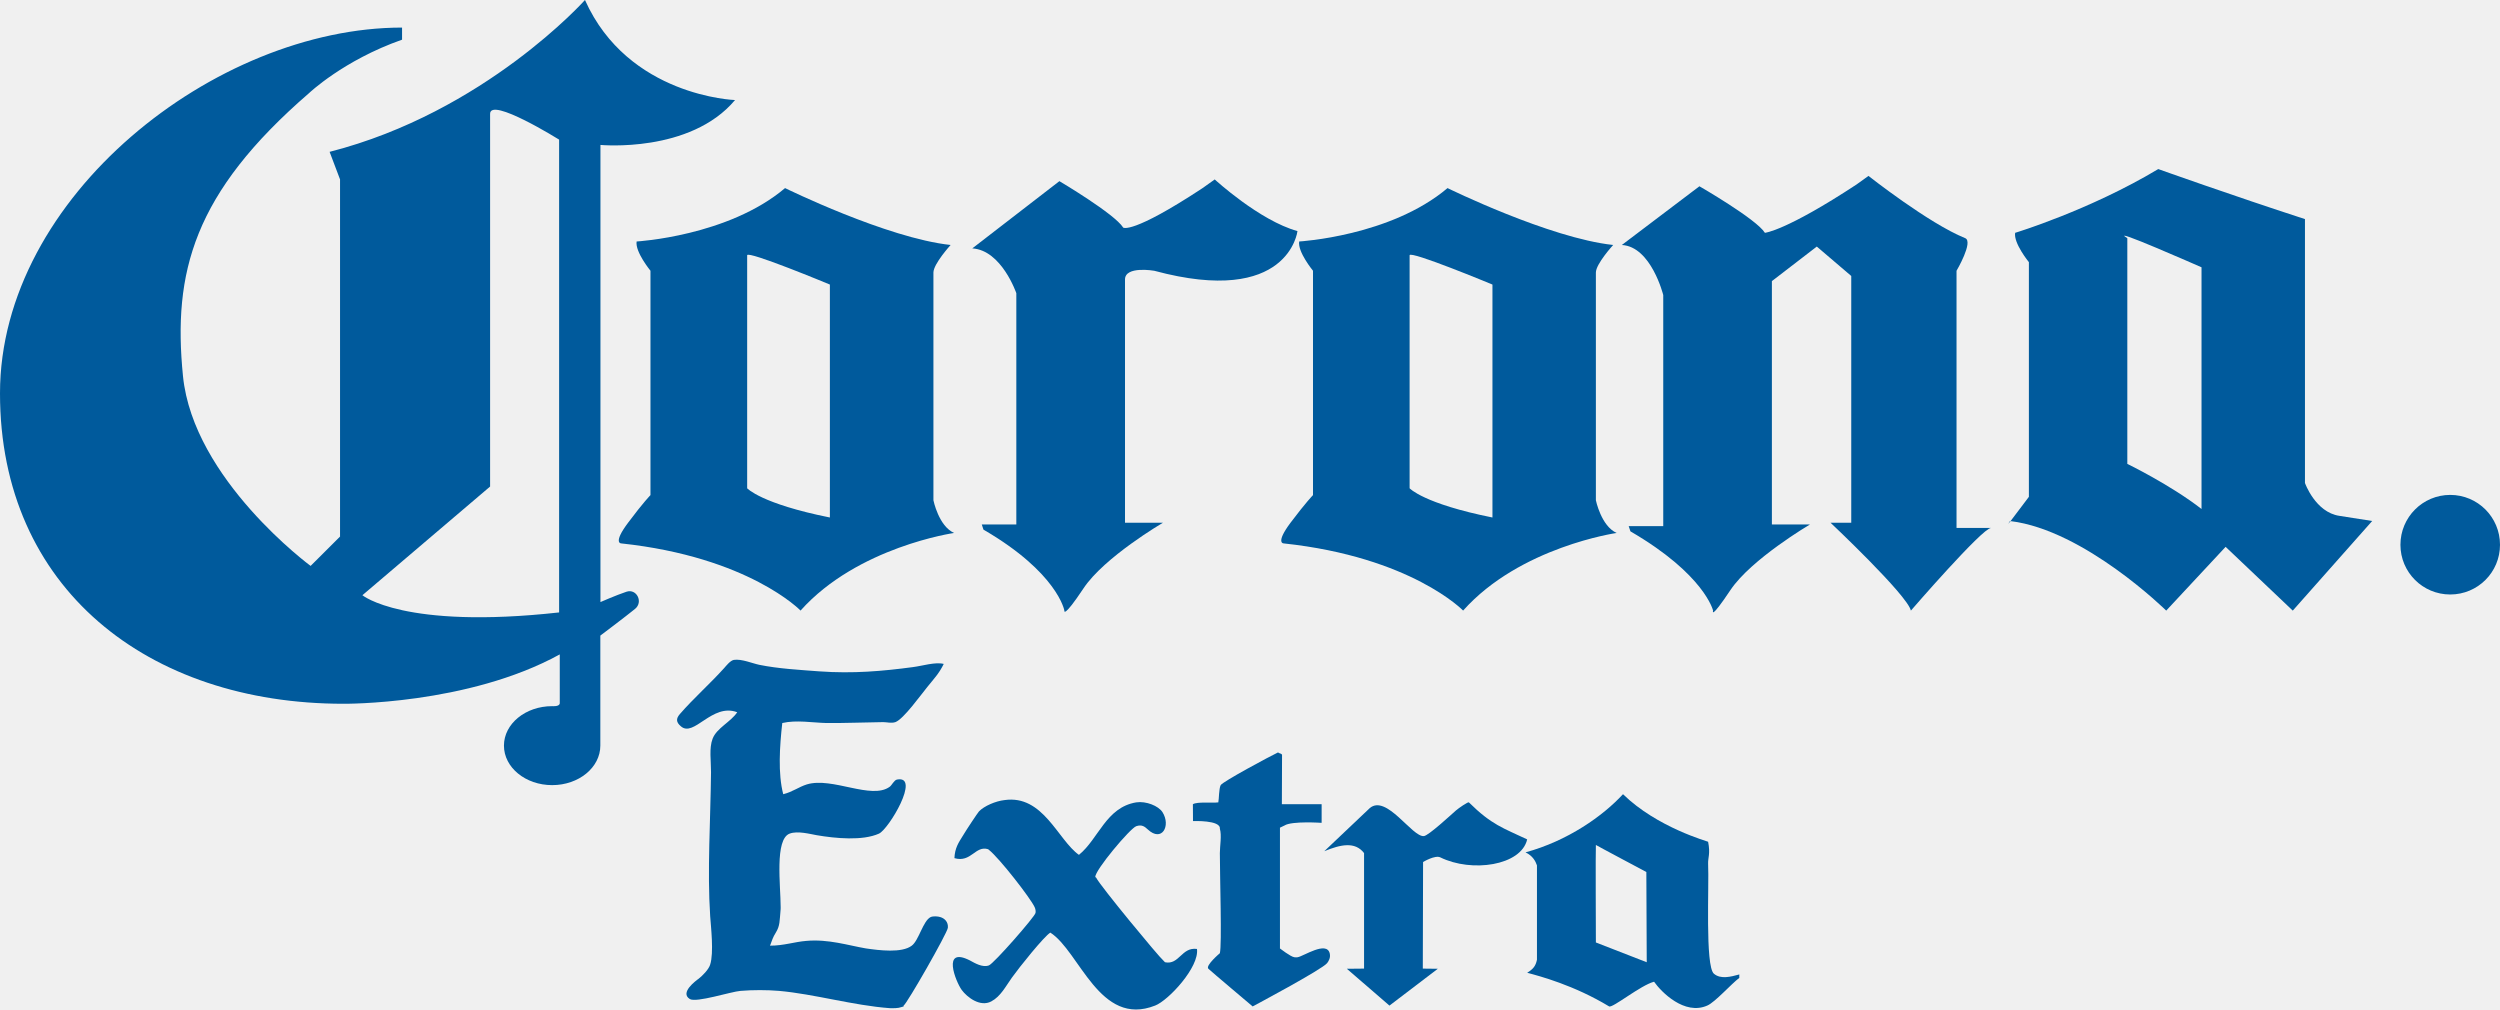
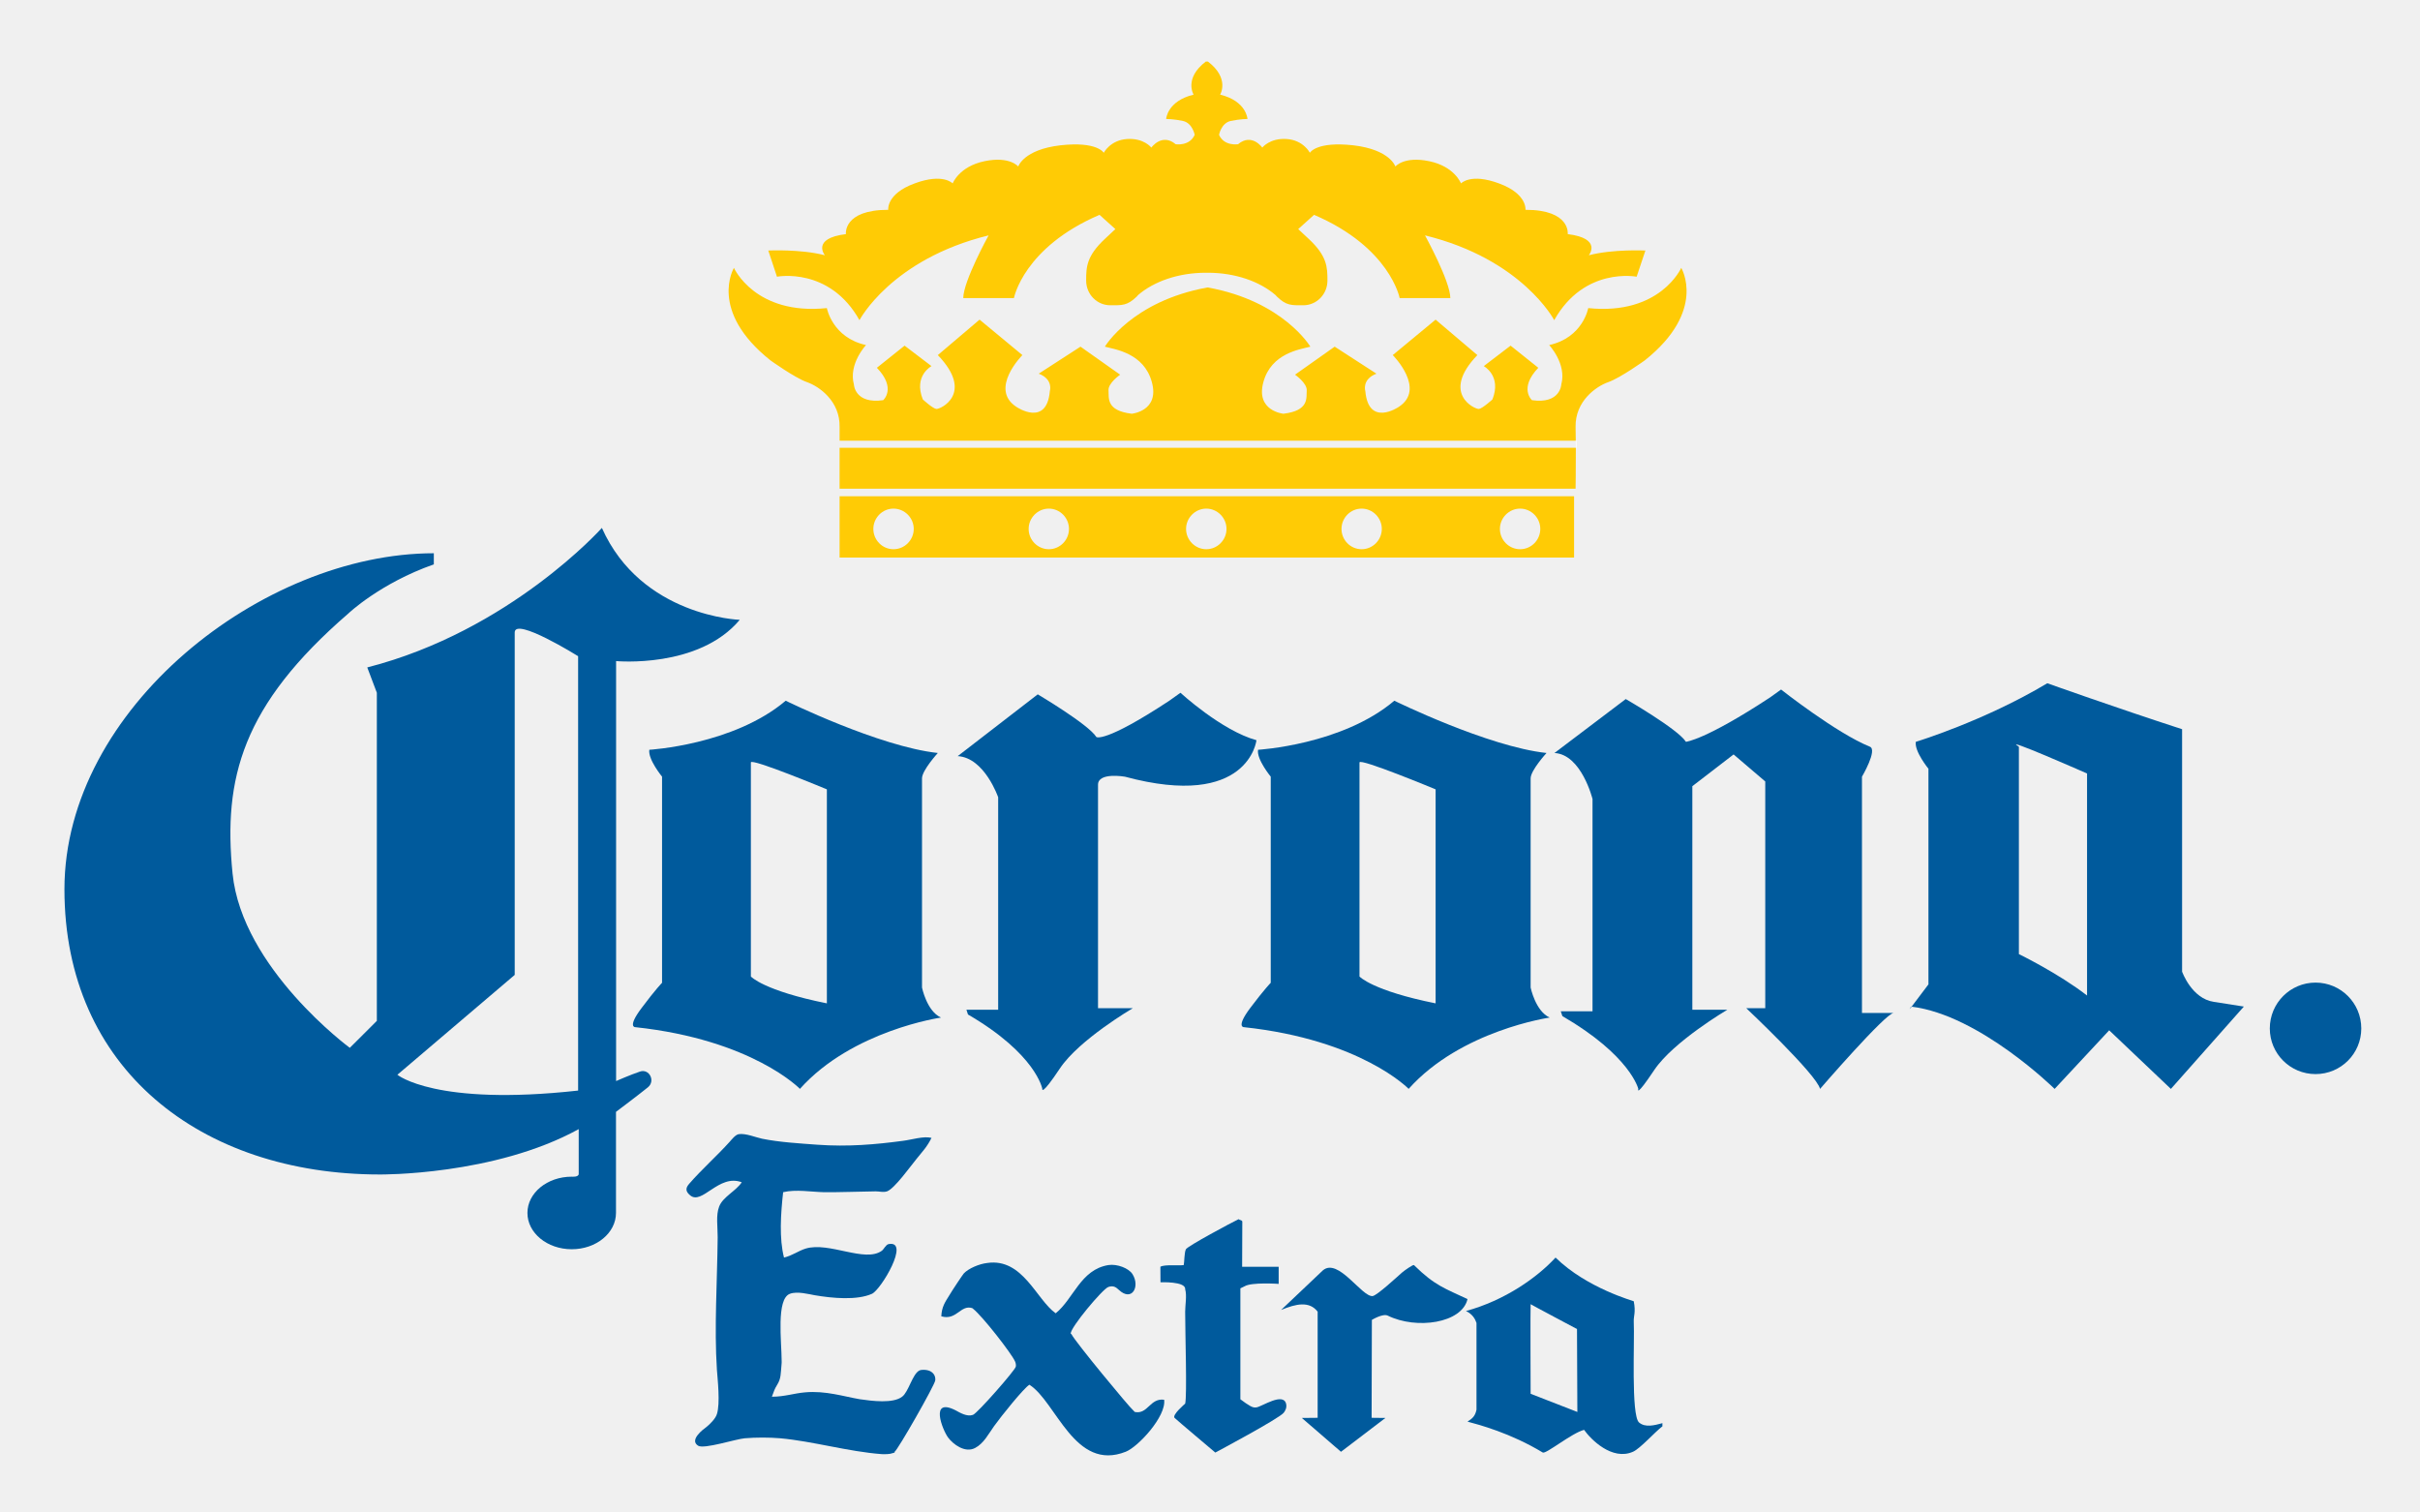
- <svg xmlns="http://www.w3.org/2000/svg" width="343.281" height="138.617" id="svg7627" version="1.1">
-   <defs id="defs7629" />
-   <g id="layer1" transform="translate(-294.0738,-508.768)">
-     <path style="fill:#005a9c" id="path7540" d="m 395.004,522.505 c 0,0 -14.683,-0.479 -20.606,-13.737 0,0 -13.741,15.399 -35.065,20.85 l 1.433,3.787 v 49.04 l -4.041,4.029 c 0,0 -16.103,-11.852 -17.525,-26.059 -1.42,-14.22 1.424,-25.126 17.3,-38.852 0,0 4.729,-4.518 12.782,-7.347 v -1.662 c -25.59,0 -55.208,23.198 -55.208,50.224 0,26.773 20.321,42.626 47.155,42.626 0,0 17.063,0.176 29.707,-6.779 v 6.689 c 0,0.52 -1.044,0.418 -1.044,0.418 -3.663,0 -6.62,2.428 -6.62,5.42 0,2.994 2.958,5.424 6.62,5.424 3.661,0 6.615,-2.43 6.615,-5.424 v -15.109 c 0.014,0 3.586,-2.703 4.758,-3.658 1.18,-0.945 0.225,-2.834 -1.169,-2.365 -1.435,0.479 -3.573,1.42 -3.573,1.42 v -62.771 c 0.001,0 12.328,1.17 18.481,-6.164 l 0,0 z m -24.157,70.357 c -21.326,2.365 -27.011,-2.363 -27.011,-2.363 l 17.535,-14.924 v -51.181 c 0,-2.367 9.476,3.545 9.476,3.545 v 64.923 l 0,0 z" />
-     <path style="fill:#005a9c" id="path7542" d="m 422.244,577.462 c 0,0 0,-30.096 0,-31.267 0,-1.194 2.363,-3.789 2.363,-3.789 -8.757,-0.94 -22.735,-7.811 -22.735,-7.811 -7.812,6.616 -20.383,7.332 -20.383,7.332 -0.225,1.424 1.903,4.016 1.903,4.016 v 30.812 c 0,0 -0.946,0.944 -3.071,3.786 -2.137,2.842 -0.955,2.842 -0.955,2.842 17.538,1.877 24.632,9.225 24.632,9.225 7.828,-8.757 21.087,-10.658 21.087,-10.658 -2.124,-0.94 -2.841,-4.488 -2.841,-4.488 l 0,0 z m -14.218,2.365 c -9.474,-1.903 -11.358,-4.013 -11.358,-4.013 v -31.995 c 0,-0.706 11.358,4.023 11.358,4.023 v 31.985 l 0,0 z" />
-     <path style="fill:#005a9c" id="path7544" d="m 513.208,577.462 c 0,0 0,-30.096 0,-31.267 0,-1.194 2.375,-3.789 2.375,-3.789 -8.764,-0.94 -22.746,-7.811 -22.746,-7.811 -7.813,6.616 -20.368,7.332 -20.368,7.332 -0.24,1.424 1.896,4.016 1.896,4.016 v 30.812 c 0,0 -0.94,0.944 -3.082,3.786 -2.125,2.842 -0.954,2.842 -0.954,2.842 17.549,1.877 24.648,9.225 24.648,9.225 7.815,-8.757 21.084,-10.658 21.084,-10.658 -2.126,-0.94 -2.853,-4.488 -2.853,-4.488 l 0,0 z m -14.202,2.365 c -9.478,-1.903 -11.376,-4.013 -11.376,-4.013 v -31.995 c 0,-0.706 11.376,4.023 11.376,4.023 v 31.985 l 0,0 z" />
-     <path style="fill:#005a9c" id="path7546" d="m 570.151,580.32 c -0.012,0 -0.051,0 -0.076,-0.015 0,0 -0.527,0.782 0.076,0.015 l 0,0 z" />
-     <path style="fill:#005a9c" id="path7548" d="m 615.319,579.603 c -3.322,-0.482 -4.746,-4.517 -4.746,-4.517 0,0 0,-28.891 0,-30.083 0,-1.18 0,-6.15 0,-6.15 -10.188,-3.312 -20.143,-6.87 -20.143,-6.87 -9.473,5.674 -19.652,8.754 -19.652,8.754 -0.238,1.424 1.887,4.028 1.887,4.028 v 32.223 c 0,0 0.717,-0.946 -1.424,1.887 -0.537,0.73 -0.879,1.171 -1.094,1.447 10.166,1.244 21.375,12.291 21.375,12.291 l 8.156,-8.757 9.221,8.757 10.906,-12.307 -4.486,-0.703 0,0 z m -18.949,-0.946 c -4.275,-3.319 -10.189,-6.191 -10.189,-6.191 v -30.998 c -2.922,-1.775 10.189,4.003 10.189,4.003 v 33.186 l 0,0 z" />
-     <path style="fill:#005a9c" id="path7550" d="m 427.58,542.876 11.962,-9.233 c 0,0 7.591,4.49 8.761,6.377 0.01,0 1.193,0.971 10.895,-5.42 l 1.673,-1.193 c 0,0 6.151,5.658 11.362,7.092 0,0 -1.184,10.432 -19.666,5.449 0,0 -4.016,-0.704 -4.016,1.195 0,1.887 0,33.402 0,33.402 h 5.211 c 0,0 -8.063,4.719 -10.909,9.01 -2.828,4.25 -2.629,3.057 -2.629,3.057 0.01,0 -0.92,-5.198 -11.11,-11.121 l -0.228,-0.706 h 4.742 v -31.756 c 0,10e-4 -2.027,-5.915 -6.048,-6.153 l 0,0 z" />
-     <path style="fill:#005a9c" id="path7552" d="m 563.911,541.467 c -5.008,-2.025 -13.273,-8.545 -13.273,-8.545 l -1.648,1.184 c -9.725,6.391 -12.572,6.631 -12.572,6.631 -1.17,-1.887 -8.994,-6.391 -8.994,-6.391 l -10.654,8.063 c 4.033,0.215 5.688,6.873 5.688,6.873 v 31.729 h -4.746 l 0.24,0.718 c 10.189,5.925 11.35,10.882 11.35,10.882 0,0 -0.451,1.424 2.391,-2.832 2.855,-4.252 10.908,-8.993 10.908,-8.993 h -5.225 c 0,0 0,-31.504 0,-33.417 l 6.168,-4.745 4.73,4.039 v 33.883 h -2.844 c 0,0 10.568,9.956 11.033,12.067 0,0 9.813,-11.35 11.008,-11.35 h -4.742 v -35.314 c 0.003,-10e-4 2.364,-4.019 1.182,-4.482 l 0,0 z" />
-     <path style="fill:#005a9c" id="path7564" d="m 532.909,642.571 c -1.209,0.328 -2.568,0.689 -3.498,-0.102 -1.219,-1.061 -0.643,-12.178 -0.791,-15.086 -0.037,-0.832 0.328,-1.373 0,-3.031 0,-0.043 -6.996,-1.938 -11.688,-6.531 -2.758,2.994 -7.584,6.404 -13.387,7.988 0.971,0.453 1.383,1.209 1.572,1.787 v 12.961 c -0.189,0.891 -0.536,1.281 -1.343,1.785 1.747,0.463 6.439,1.711 11.248,4.617 0.463,0.277 4.314,-2.906 6.176,-3.387 0.98,1.398 4.176,4.66 7.309,3.271 1.07,-0.461 3.285,-2.967 4.404,-3.807 -0.029,-0.01 -0.002,-0.414 -0.002,-0.465 l 0,0 z m -19.701,-4.391 c 0,0 -0.053,-13.174 0,-13.389 -0.053,0 6.93,3.713 6.93,3.713 l 0.053,12.393 -6.983,-2.717 0,0 z" />
-     <path style="fill:#005a9c" id="path7566" d="m 495.767,618.942 c 3.146,3.109 4.694,3.51 8.006,5.086 -0.82,3.598 -7.613,4.594 -11.928,2.467 -0.729,-0.352 -2.365,0.639 -2.365,0.639 l -0.038,14.635 2.062,0.023 -6.64,5.057 -5.853,-5.057 2.365,-0.023 v -15.865 c -1.243,-1.611 -3.22,-1.182 -5.463,-0.252 l 6.241,-5.916 c 2.293,-1.961 5.826,4.002 7.439,3.838 0.666,-0.086 3.698,-2.906 4.388,-3.508 0.378,-0.333 1.673,-1.223 1.786,-1.124 l 0,0 z" />
-     <path style="fill:#005a9c" id="path7568" d="m 431.995,618.63 c 5.32,-0.77 7.332,5.471 10.229,7.521 2.704,-2.189 3.714,-6.529 7.876,-7.209 1.334,-0.201 3.045,0.479 3.598,1.346 1.184,1.877 -0.086,4.182 -2.025,2.369 -0.413,-0.377 -0.791,-0.705 -1.572,-0.445 -0.833,0.266 -5.75,6.129 -5.625,6.986 l 0.114,0.086 c 0.553,1.131 8.681,10.955 9.224,11.373 0.014,0.012 0.225,0.238 0.225,0.238 1.965,0.414 2.264,-2.113 4.394,-1.824 0.339,2.49 -3.901,7.057 -5.739,7.771 -7.636,3.023 -10.368,-7.447 -14.396,-10.014 -0.842,0.492 -4.275,4.77 -5.295,6.205 -0.842,1.182 -1.524,2.557 -2.819,3.244 -1.521,0.807 -3.309,-0.566 -4.051,-1.572 -0.83,-1.143 -2.791,-6.051 1.132,-4.051 0.655,0.354 1.7,0.998 2.593,0.678 0.657,-0.223 6.292,-6.654 6.405,-7.205 0.051,-0.266 -0.015,-0.568 -0.113,-0.779 -0.519,-1.182 -4.818,-6.719 -6.292,-7.891 l -0.114,-0.084 c -1.748,-0.543 -2.325,1.896 -4.616,1.229 0.061,-1.408 0.578,-2.137 1.131,-3.033 0.541,-0.914 2.076,-3.205 2.238,-3.381 0.704,-0.742 2.278,-1.42 3.498,-1.558 l 0,0 z" />
-     <path style="fill:#005a9c" id="path7570" d="m 469.562,612.085 c 0.176,0.164 0.488,0.117 0.553,0.342 l -0.026,6.768 h 5.461 c 0,0.805 0,1.762 0,2.559 0,0 -4.092,-0.281 -5.095,0.363 l -0.628,0.303 v 16.58 c 0.01,0 1.456,1.145 1.986,1.209 0.154,0.01 0.303,0.035 0.442,0 0.816,-0.139 3.948,-2.266 4.402,-0.553 0.152,0.605 -0.136,1.08 -0.351,1.357 -0.69,0.881 -10.227,5.951 -10.227,5.951 0,0 -5.626,-4.746 -6.077,-5.172 -0.453,-0.43 1.573,-2.137 1.573,-2.137 0.298,-1.168 0,-10.506 0,-13.74 0,-0.967 0.275,-2.439 0,-3.359 0.125,-1.205 -3.688,-1.041 -3.688,-1.041 l -0.014,-2.32 c 0.607,-0.373 2.668,-0.135 3.489,-0.252 0.099,-0.428 0.076,-1.873 0.324,-2.361 0.252,-0.482 6.884,-4.03 7.876,-4.497 l 0,0 z" />
-     <path style="fill:#005a9c" id="path7572" d="m 394.853,599.378 c 1.045,-0.164 2.604,0.504 3.498,0.682 2.613,0.529 5.535,0.691 8.214,0.893 4.654,0.338 8.771,-0.037 12.821,-0.578 1.344,-0.164 3.08,-0.742 4.275,-0.443 -0.643,1.334 -1.395,2.09 -2.25,3.16 -0.842,1.018 -3.27,4.43 -4.391,4.832 -0.567,0.186 -1.136,0 -1.688,0 -2.251,0.025 -5.421,0.15 -7.765,0.125 -1.871,-0.041 -4.15,-0.453 -6.077,0 -0.363,3.246 -0.603,6.934 0.13,9.773 1.282,-0.311 2.11,-0.992 3.243,-1.346 3.501,-1.057 8.856,2.154 11.375,0.328 0.289,-0.199 0.604,-0.916 1.006,-0.994 3.299,-0.629 -1.131,6.822 -2.479,7.426 -2.251,1.006 -5.913,0.666 -8.557,0.213 -0.893,-0.152 -2.613,-0.631 -3.709,-0.213 -2.076,0.766 -1.233,7.197 -1.233,9.998 0,-0.027 0.009,0.271 0,0.355 -0.151,1.637 -0.075,2.289 -0.667,3.244 -0.389,0.609 -0.526,1.07 -0.791,1.787 1.897,0 3.309,-0.516 4.958,-0.654 3.055,-0.277 5.783,0.619 8.201,1.031 1.813,0.264 4.944,0.666 6.303,-0.377 0.972,-0.717 1.547,-3.42 2.593,-3.924 0.363,-0.164 1.02,-0.104 1.334,0 0.592,0.176 1.105,0.678 1.031,1.469 -0.09,0.758 -5.635,10.459 -6.076,10.682 0,0.043 0,0.09 0,0.117 -0.086,0.025 -0.341,0.1 -0.341,0.1 -0.377,0.152 -1.044,0.152 -1.571,0.137 -5.032,-0.375 -10.318,-1.934 -15.201,-2.373 -1.657,-0.139 -3.608,-0.139 -5.28,0 -1.3,0.1 -6.117,1.672 -6.975,1.113 -1.383,-0.865 0.808,-2.486 1.234,-2.791 0.519,-0.414 1.374,-1.256 1.573,-1.938 0.518,-1.607 0.1,-5.207 0,-6.631 -0.414,-6.25 0.05,-13.232 0.115,-19.789 0.01,-1.5 -0.289,-3.309 0.224,-4.605 0.558,-1.447 2.503,-2.303 3.374,-3.619 -3.46,-1.311 -5.963,3.535 -7.75,1.918 -0.632,-0.537 -0.691,-1.029 -0.114,-1.682 1.901,-2.189 4.125,-4.139 6.076,-6.307 0.279,-0.313 0.845,-1.043 1.337,-1.119 l 0,0 z" />
-     <path style="fill:#005a9c" id="path7574" d="m 631.7,581.35 c 0.238,0.14 0.352,0.378 0.352,0.732 0,0.324 -0.113,0.552 -0.365,0.68 -0.139,0.061 -0.352,0.087 -0.631,0.087 h -1.406 v -1.587 h 1.43 c 0.279,0 0.468,0.023 0.62,0.088 l 0,0 z m -3.271,-1.137 v 5.955 h 1.221 v -2.341 h 1.281 c 0.363,0 0.615,0.077 0.756,0.2 0.125,0.117 0.201,0.378 0.201,0.76 v 0.564 c 0,0.176 0.027,0.34 0.063,0.488 0.012,0.104 0.053,0.214 0.076,0.328 h 1.369 v -0.148 c -0.125,-0.075 -0.201,-0.18 -0.225,-0.355 -0.023,-0.061 -0.039,-0.263 -0.039,-0.539 v -0.403 c 0,-0.402 -0.049,-0.717 -0.16,-0.919 -0.129,-0.202 -0.316,-0.376 -0.594,-0.466 0.338,-0.11 0.578,-0.313 0.717,-0.575 0.137,-0.29 0.213,-0.554 0.213,-0.855 0,-0.213 -0.049,-0.44 -0.125,-0.617 -0.078,-0.176 -0.164,-0.355 -0.299,-0.488 -0.152,-0.18 -0.342,-0.344 -0.568,-0.445 -0.225,-0.059 -0.541,-0.139 -0.973,-0.139 h -2.914 v -0.005 z" />
-     <path style="fill:#005a9c" id="path7576" d="m 630.519,590.399 c 3.787,0 6.836,-3.052 6.836,-6.823 0,-3.787 -3.051,-6.851 -6.836,-6.851 -3.773,0 -6.836,3.063 -6.836,6.851 0,3.773 3.062,6.823 6.836,6.823 l 0,0 z m 0,-1.056 c 3.201,0 5.779,-2.58 5.779,-5.766 0,-3.203 -2.578,-5.79 -5.779,-5.79 -3.189,0 -5.775,2.587 -5.775,5.79 -10e-4,3.186 2.585,5.766 5.775,5.766 l 0,0 z" />
+ <svg xmlns="http://www.w3.org/2000/svg" width="361.688" height="225.974" viewBox="0 0 361.688 225.974" enable-background="new 0 0 361.688 225.974">
+   <g>
+     <path fill="#005A9C" d="M110.561,92.639c0,0-14.683-0.479-20.606-13.737c0,0-13.741,15.399-35.065,20.85l1.433,3.787v49.04   l-4.041,4.029c0,0-16.103-11.852-17.525-26.059c-1.42-14.22,1.424-25.126,17.3-38.852c0,0,4.729-4.518,12.782-7.347v-1.662   c-25.59,0-55.208,23.198-55.208,50.224c0,26.773,20.321,42.626,47.155,42.626c0,0,17.063,0.176,29.707-6.779v6.689   c0,0.52-1.044,0.418-1.044,0.418c-3.663,0-6.62,2.428-6.62,5.42c0,2.994,2.958,5.424,6.62,5.424c3.661,0,6.615-2.43,6.615-5.424   v-15.109c0.014,0,3.586-2.703,4.758-3.658c1.18-0.945,0.225-2.834-1.169-2.365c-1.435,0.479-3.573,1.42-3.573,1.42V98.803   C92.081,98.803,104.408,99.973,110.561,92.639L110.561,92.639z M86.404,162.996c-21.326,2.365-27.011-2.363-27.011-2.363   l17.535-14.924V94.528c0-2.367,9.476,3.545,9.476,3.545V162.996L86.404,162.996z" />
+     <path fill="#005A9C" d="M137.801,147.596c0,0,0-30.096,0-31.267c0-1.194,2.363-3.789,2.363-3.789   c-8.757-0.94-22.735-7.811-22.735-7.811c-7.812,6.616-20.383,7.332-20.383,7.332c-0.225,1.424,1.903,4.016,1.903,4.016v30.812   c0,0-0.946,0.944-3.071,3.786c-2.137,2.842-0.955,2.842-0.955,2.842c17.538,1.877,24.632,9.225,24.632,9.225   c7.828-8.757,21.087-10.658,21.087-10.658C138.518,151.144,137.801,147.596,137.801,147.596L137.801,147.596z M123.583,149.961   c-9.474-1.903-11.358-4.013-11.358-4.013v-31.995c0-0.706,11.358,4.023,11.358,4.023V149.961L123.583,149.961z" />
+     <path fill="#005A9C" d="M228.765,147.596c0,0,0-30.096,0-31.267c0-1.194,2.375-3.789,2.375-3.789   c-8.764-0.94-22.746-7.811-22.746-7.811c-7.813,6.616-20.368,7.332-20.368,7.332c-0.24,1.424,1.896,4.016,1.896,4.016v30.812   c0,0-0.94,0.944-3.082,3.786c-2.125,2.842-0.954,2.842-0.954,2.842c17.549,1.877,24.648,9.225,24.648,9.225   c7.815-8.757,21.084-10.658,21.084-10.658C229.492,151.144,228.765,147.596,228.765,147.596L228.765,147.596z M214.563,149.961   c-9.478-1.903-11.376-4.013-11.376-4.013v-31.995c0-0.706,11.376,4.023,11.376,4.023V149.961L214.563,149.961z" />
+     <path fill="#005A9C" d="M285.708,150.454c-0.012,0-0.051,0-0.076-0.015C285.632,150.439,285.105,151.221,285.708,150.454   L285.708,150.454z" />
+     <path fill="#005A9C" d="M330.876,149.737c-3.322-0.482-4.746-4.517-4.746-4.517s0-28.891,0-30.083c0-1.18,0-6.15,0-6.15   c-10.188-3.312-20.143-6.87-20.143-6.87c-9.473,5.674-19.652,8.754-19.652,8.754c-0.238,1.424,1.887,4.028,1.887,4.028v32.223   c0,0,0.717-0.946-1.424,1.887c-0.537,0.73-0.879,1.171-1.094,1.447c10.166,1.244,21.375,12.291,21.375,12.291l8.156-8.757   l9.221,8.757l10.906-12.307L330.876,149.737L330.876,149.737z M311.927,148.791c-4.275-3.319-10.189-6.191-10.189-6.191v-30.998   c-2.922-1.775,10.189,4.003,10.189,4.003V148.791L311.927,148.791z" />
+     <path fill="#005A9C" d="M143.137,113.01l11.962-9.233c0,0,7.591,4.49,8.761,6.377c0.01,0,1.193,0.971,10.895-5.42l1.673-1.193   c0,0,6.151,5.658,11.362,7.092c0,0-1.184,10.432-19.666,5.449c0,0-4.016-0.704-4.016,1.195c0,1.887,0,33.402,0,33.402h5.211   c0,0-8.063,4.719-10.909,9.01c-2.828,4.25-2.629,3.057-2.629,3.057c0.01,0-0.92-5.198-11.11-11.121l-0.228-0.706h4.742v-31.756   C149.185,119.164,147.158,113.248,143.137,113.01L143.137,113.01z" />
+     <path fill="#005A9C" d="M279.468,111.601c-5.008-2.025-13.273-8.545-13.273-8.545l-1.648,1.184   c-9.725,6.391-12.572,6.631-12.572,6.631c-1.17-1.887-8.994-6.391-8.994-6.391l-10.654,8.063c4.033,0.215,5.688,6.873,5.688,6.873   v31.729h-4.746l0.24,0.718c10.189,5.925,11.35,10.882,11.35,10.882s-0.451,1.424,2.391-2.832   c2.855-4.252,10.908-8.993,10.908-8.993h-5.225c0,0,0-31.504,0-33.417l6.168-4.745l4.73,4.039v33.883h-2.844   c0,0,10.568,9.956,11.033,12.067c0,0,9.813-11.35,11.008-11.35h-4.742v-35.314C278.289,116.082,280.65,112.064,279.468,111.601   L279.468,111.601z" />
+     <path fill="#FFCB05" d="M125.483,83.33h109.776v-9.158H125.483V83.33L125.483,83.33z M133.535,82.086   c-1.662,0-3.006-1.374-3.006-3.036c0-1.648,1.344-3.032,3.006-3.032c1.672,0,3.031,1.384,3.031,3.032   C136.566,80.712,135.209,82.086,133.535,82.086L133.535,82.086z M156.759,82.086c-1.662,0-3.02-1.374-3.02-3.036   c0-1.648,1.357-3.032,3.02-3.032s3.008,1.384,3.008,3.032C159.767,80.712,158.421,82.086,156.759,82.086L156.759,82.086z    M180.287,82.086c-1.661,0-3.02-1.374-3.02-3.036c0-1.648,1.36-3.032,3.02-3.032c1.662,0,3.023,1.384,3.023,3.032   C183.311,80.712,181.949,82.086,180.287,82.086L180.287,82.086z M203.503,82.086c-1.663,0-3.006-1.374-3.006-3.036   c0-1.648,1.343-3.032,3.006-3.032c1.671,0,3.018,1.384,3.018,3.032C206.521,80.712,205.174,82.086,203.503,82.086L203.503,82.086z    M227.191,82.086c-1.662,0-3.018-1.374-3.018-3.036c0-1.648,1.356-3.032,3.018-3.032c1.672,0,3.018,1.384,3.018,3.032   C230.208,80.712,228.865,82.086,227.191,82.086L227.191,82.086z" />
+     <path fill="#FFCB05" d="M125.483,73.037h110c0,0,0.049-2.98,0.039-6.112h-110.04V73.037L125.483,73.037z" />
+     <path fill="#FFCB05" d="M125.483,65.866h110.028c0-0.717-0.016-1.408-0.027-2.051c-0.076-3.873,3.082-6.076,4.895-6.705   c1.824-0.643,5.447-3.247,5.447-3.247c9.32-7.424,5.449-13.827,5.449-13.827s-3.16,7.122-13.902,6.012c0,0-0.779,4.416-5.838,5.524   c0,0,2.645,2.805,1.811,5.888c0,0-0.111,2.958-4.377,2.352c0,0-2.01-1.758,0.943-4.842l-4.141-3.311l-4.011,3.061   c0,0,2.703,1.434,1.295,4.981c0,0-1.477,1.343-2.012,1.419c-0.567,0.088-5.778-2.289-0.239-8.049l-6.241-5.299l-6.405,5.299   c0,0,5.059,5.069,0.87,7.76c0,0-4.494,3.055-4.971-2.391c0,0-0.554-1.735,1.663-2.591l-6.241-4.038l-5.927,4.189   c0,0,1.811,1.256,1.749,2.352c-0.074,1.12,0.39,3.02-3.482,3.485c0,0-4.182-0.398-2.997-4.729c1.185-4.354,5.524-4.893,7.021-5.295   c0,0-4.024-6.795-15.313-8.845h-0.087c-11.286,2.049-15.312,8.845-15.312,8.845c1.498,0.404,5.838,0.941,7.022,5.295   c1.19,4.33-3.001,4.729-3.001,4.729c-3.875-0.462-3.396-2.363-3.474-3.485c-0.086-1.095,1.737-2.351,1.737-2.351l-5.925-4.19   l-6.242,4.038c2.216,0.855,1.66,2.591,1.66,2.591c-0.465,5.446-4.969,2.391-4.969,2.391c-4.191-2.691,0.867-7.759,0.867-7.759   l-6.4-5.3l-6.241,5.3c5.535,5.759,0.328,8.139-0.225,8.048c-0.557-0.076-2.015-1.419-2.015-1.419   c-1.424-3.548,1.296-4.981,1.296-4.981l-4.024-3.061l-4.14,3.311c2.967,3.084,0.941,4.842,0.941,4.842   c-4.263,0.606-4.376-2.352-4.376-2.352c-0.832-3.083,1.812-5.888,1.812-5.888c-5.046-1.108-5.853-5.524-5.853-5.524   c-10.731,1.109-13.888-6.012-13.888-6.012s-3.876,6.401,5.461,13.827c0,0,3.624,2.604,5.446,3.247   c1.811,0.626,4.971,2.832,4.883,6.706v2.05H125.483z" />
+     <path fill="#FFFFFF" d="M235.648,66.924v-1.059h-0.137c0.012,0.354,0.012,0.691,0.012,1.059H235.648L235.648,66.924z" />
+     <path fill="#FFCB05" d="M180.525,40.765c4.094,0,7.753,1.299,10.129,3.35l0.178,0.199c1.437,1.399,2.188,1.31,3.966,1.31   c1.985,0,3.598-1.647,3.598-3.685c0-2.027-0.04-3.677-2.831-6.266l-1.537-1.433l2.369-2.13   c11.372,4.872,12.791,12.442,12.791,12.442h7.576c0-2.501-3.786-9.372-3.786-9.372c14.567,3.575,19.311,12.672,19.311,12.672   c4.496-8.027,12.32-6.494,12.32-6.494l1.309-3.913c0,0-4.834-0.24-8.457,0.706c0,0,2.053-2.518-3.152-3.161   c0,0,0.477-3.633-6.316-3.633c0,0,0.301-2.38-3.951-3.942c-4.267-1.584-5.685,0-5.685,0s-0.943-2.529-4.743-3.321   c-3.779-0.791-5.063,0.792-5.063,0.792s-0.776-2.527-6.303-3.17c-5.535-0.613-6.478,1.12-6.478,1.12s-0.942-1.888-3.47-2.061   c-2.531-0.164-3.64,1.283-3.64,1.283s-1.571-2.228-3.622-0.502c0,0-2.063,0.338-2.842-1.398c0,0,0.313-1.749,1.724-2.076   c1.431-0.304,2.527-0.304,2.527-0.304s-0.148-2.68-4.087-3.634c0,0,1.483-2.419-1.828-4.946h-0.313   c-3.311,2.527-1.825,4.946-1.825,4.946c-3.948,0.955-4.103,3.634-4.103,3.634s1.109,0,2.527,0.304   c1.424,0.328,1.737,2.076,1.737,2.076c-0.792,1.736-2.843,1.398-2.843,1.398c-2.05-1.726-3.638,0.502-3.638,0.502   s-1.106-1.447-3.624-1.283c-2.528,0.173-3.484,2.061-3.484,2.061s-0.941-1.733-6.468-1.12c-5.533,0.643-6.314,3.17-6.314,3.17   s-1.27-1.584-5.057-0.792c-3.788,0.792-4.745,3.321-4.745,3.321s-1.424-1.584-5.688,0c-4.267,1.561-3.938,3.942-3.938,3.942   c-6.795,0-6.326,3.633-6.326,3.633c-5.211,0.643-3.145,3.161-3.145,3.161c-3.64-0.945-8.458-0.706-8.458-0.706l1.296,3.913   c0,0,7.828-1.534,12.331,6.494c0,0,4.743-9.098,19.298-12.672c0,0-3.786,6.87-3.786,9.372h7.575c0,0,1.424-7.571,12.795-12.442   l2.364,2.13l-1.533,1.433c-2.782,2.589-2.833,4.239-2.833,6.266c0,2.036,1.612,3.685,3.599,3.685c1.771,0,2.527,0.089,3.977-1.31   l0.164-0.199c2.375-2.051,6.038-3.35,10.141-3.35H180.525L180.525,40.765z" />
+     <path fill="#005A9C" d="M248.466,212.705c-1.209,0.328-2.568,0.689-3.498-0.102c-1.219-1.061-0.643-12.178-0.791-15.086   c-0.037-0.832,0.328-1.373,0-3.031c0-0.043-6.996-1.938-11.688-6.531c-2.758,2.994-7.584,6.404-13.387,7.988   c0.971,0.453,1.383,1.209,1.572,1.787v12.961c-0.189,0.891-0.536,1.281-1.343,1.785c1.747,0.463,6.439,1.711,11.248,4.617   c0.463,0.277,4.314-2.906,6.176-3.387c0.98,1.398,4.176,4.66,7.309,3.271c1.07-0.461,3.285-2.967,4.404-3.807   C248.439,213.16,248.466,212.756,248.466,212.705L248.466,212.705z M228.765,208.314c0,0-0.053-13.174,0-13.389   c-0.053,0,6.93,3.713,6.93,3.713l0.053,12.393L228.765,208.314L228.765,208.314z" />
+     <path fill="#005A9C" d="M211.324,189.076c3.146,3.109,4.694,3.51,8.006,5.086c-0.82,3.598-7.613,4.594-11.928,2.467   c-0.729-0.352-2.365,0.639-2.365,0.639l-0.038,14.635l2.062,0.023l-6.64,5.057l-5.853-5.057l2.365-0.023v-15.865   c-1.243-1.611-3.22-1.182-5.463-0.252l6.241-5.916c2.293-1.961,5.826,4.002,7.439,3.838c0.666-0.086,3.698-2.906,4.388-3.508   C209.916,189.867,211.211,188.977,211.324,189.076L211.324,189.076z" />
+     <path fill="#005A9C" d="M147.552,188.764c5.32-0.77,7.332,5.471,10.229,7.521c2.704-2.189,3.714-6.529,7.876-7.209   c1.334-0.201,3.045,0.479,3.598,1.346c1.184,1.877-0.086,4.182-2.025,2.369c-0.413-0.377-0.791-0.705-1.572-0.445   c-0.833,0.266-5.75,6.129-5.625,6.986l0.114,0.086c0.553,1.131,8.681,10.955,9.224,11.373c0.014,0.012,0.225,0.238,0.225,0.238   c1.965,0.414,2.264-2.113,4.394-1.824c0.339,2.49-3.901,7.057-5.739,7.771c-7.636,3.023-10.368-7.447-14.396-10.014   c-0.842,0.492-4.275,4.77-5.295,6.205c-0.842,1.182-1.524,2.557-2.819,3.244c-1.521,0.807-3.309-0.566-4.051-1.572   c-0.83-1.143-2.791-6.051,1.132-4.051c0.655,0.354,1.7,0.998,2.593,0.678c0.657-0.223,6.292-6.654,6.405-7.205   c0.051-0.266-0.015-0.568-0.113-0.779c-0.519-1.182-4.818-6.719-6.292-7.891l-0.114-0.084c-1.748-0.543-2.325,1.896-4.616,1.229   c0.061-1.408,0.578-2.137,1.131-3.033c0.541-0.914,2.076-3.205,2.238-3.381C144.758,189.58,146.332,188.902,147.552,188.764   L147.552,188.764z" />
+     <path fill="#005A9C" d="M185.119,182.219c0.176,0.164,0.488,0.117,0.553,0.342l-0.026,6.768h5.461c0,0.805,0,1.762,0,2.559   c0,0-4.092-0.281-5.095,0.363l-0.628,0.303v16.58c0.01,0,1.456,1.145,1.986,1.209c0.154,0.01,0.303,0.035,0.442,0   c0.816-0.139,3.948-2.266,4.402-0.553c0.152,0.605-0.136,1.08-0.351,1.357c-0.69,0.881-10.227,5.951-10.227,5.951   s-5.626-4.746-6.077-5.172c-0.453-0.43,1.573-2.137,1.573-2.137c0.298-1.168,0-10.506,0-13.74c0-0.967,0.275-2.439,0-3.359   c0.125-1.205-3.688-1.041-3.688-1.041l-0.014-2.32c0.607-0.373,2.668-0.135,3.489-0.252c0.099-0.428,0.076-1.873,0.324-2.361   C177.495,186.234,184.127,182.686,185.119,182.219L185.119,182.219z" />
+     <path fill="#005A9C" d="M110.41,169.512c1.045-0.164,2.604,0.504,3.498,0.682c2.613,0.529,5.535,0.691,8.214,0.893   c4.654,0.338,8.771-0.037,12.821-0.578c1.344-0.164,3.08-0.742,4.275-0.443c-0.643,1.334-1.395,2.09-2.25,3.16   c-0.842,1.018-3.27,4.43-4.391,4.832c-0.567,0.186-1.136,0-1.688,0c-2.251,0.025-5.421,0.15-7.765,0.125   c-1.871-0.041-4.15-0.453-6.077,0c-0.363,3.246-0.603,6.934,0.13,9.773c1.282-0.311,2.11-0.992,3.243-1.346   c3.501-1.057,8.856,2.154,11.375,0.328c0.289-0.199,0.604-0.916,1.006-0.994c3.299-0.629-1.131,6.822-2.479,7.426   c-2.251,1.006-5.913,0.666-8.557,0.213c-0.893-0.152-2.613-0.631-3.709-0.213c-2.076,0.766-1.233,7.197-1.233,9.998   c0-0.027,0.009,0.271,0,0.355c-0.151,1.637-0.075,2.289-0.667,3.244c-0.389,0.609-0.526,1.07-0.791,1.787   c1.897,0,3.309-0.516,4.958-0.654c3.055-0.277,5.783,0.619,8.201,1.031c1.813,0.264,4.944,0.666,6.303-0.377   c0.972-0.717,1.547-3.42,2.593-3.924c0.363-0.164,1.02-0.104,1.334,0c0.592,0.176,1.105,0.678,1.031,1.469   c-0.09,0.758-5.635,10.459-6.076,10.682c0,0.043,0,0.09,0,0.117c-0.086,0.025-0.341,0.1-0.341,0.1   c-0.377,0.152-1.044,0.152-1.571,0.137c-5.032-0.375-10.318-1.934-15.201-2.373c-1.657-0.139-3.608-0.139-5.28,0   c-1.3,0.1-6.117,1.672-6.975,1.113c-1.383-0.865,0.808-2.486,1.234-2.791c0.519-0.414,1.374-1.256,1.573-1.938   c0.518-1.607,0.1-5.207,0-6.631c-0.414-6.25,0.05-13.232,0.115-19.789c0.01-1.5-0.289-3.309,0.224-4.605   c0.558-1.447,2.503-2.303,3.374-3.619c-3.46-1.311-5.963,3.535-7.75,1.918c-0.632-0.537-0.691-1.029-0.114-1.682   c1.901-2.189,4.125-4.139,6.076-6.307C109.352,170.318,109.918,169.588,110.41,169.512L110.41,169.512z" />
+     <path fill="#005A9C" d="M347.257,151.484c0.238,0.14,0.352,0.378,0.352,0.732c0,0.324-0.113,0.552-0.365,0.68   c-0.139,0.061-0.352,0.087-0.631,0.087h-1.406v-1.587h1.43C346.916,151.396,347.105,151.419,347.257,151.484L347.257,151.484z    M343.986,150.347v5.955h1.221v-2.341h1.281c0.363,0,0.615,0.077,0.756,0.2c0.125,0.117,0.201,0.378,0.201,0.76v0.564   c0,0.176,0.027,0.34,0.063,0.488c0.012,0.104,0.053,0.214,0.076,0.328h1.369v-0.148c-0.125-0.075-0.201-0.18-0.225-0.355   c-0.023-0.061-0.039-0.263-0.039-0.539v-0.403c0-0.402-0.049-0.717-0.16-0.919c-0.129-0.202-0.316-0.376-0.594-0.466   c0.338-0.11,0.578-0.313,0.717-0.575c0.137-0.29,0.213-0.554,0.213-0.855c0-0.213-0.049-0.44-0.125-0.617   c-0.078-0.176-0.164-0.355-0.299-0.488c-0.152-0.18-0.342-0.344-0.568-0.445c-0.225-0.059-0.541-0.139-0.973-0.139h-2.914V150.347z   " />
+     <path fill="#005A9C" d="M346.076,160.533c3.787,0,6.836-3.052,6.836-6.823c0-3.787-3.051-6.851-6.836-6.851   c-3.773,0-6.836,3.063-6.836,6.851C339.24,157.483,342.302,160.533,346.076,160.533L346.076,160.533z M346.076,159.477   c3.201,0,5.779-2.58,5.779-5.766c0-3.203-2.578-5.79-5.779-5.79c-3.189,0-5.775,2.587-5.775,5.79   C340.3,156.897,342.886,159.477,346.076,159.477L346.076,159.477z" />
  </g>
</svg>
